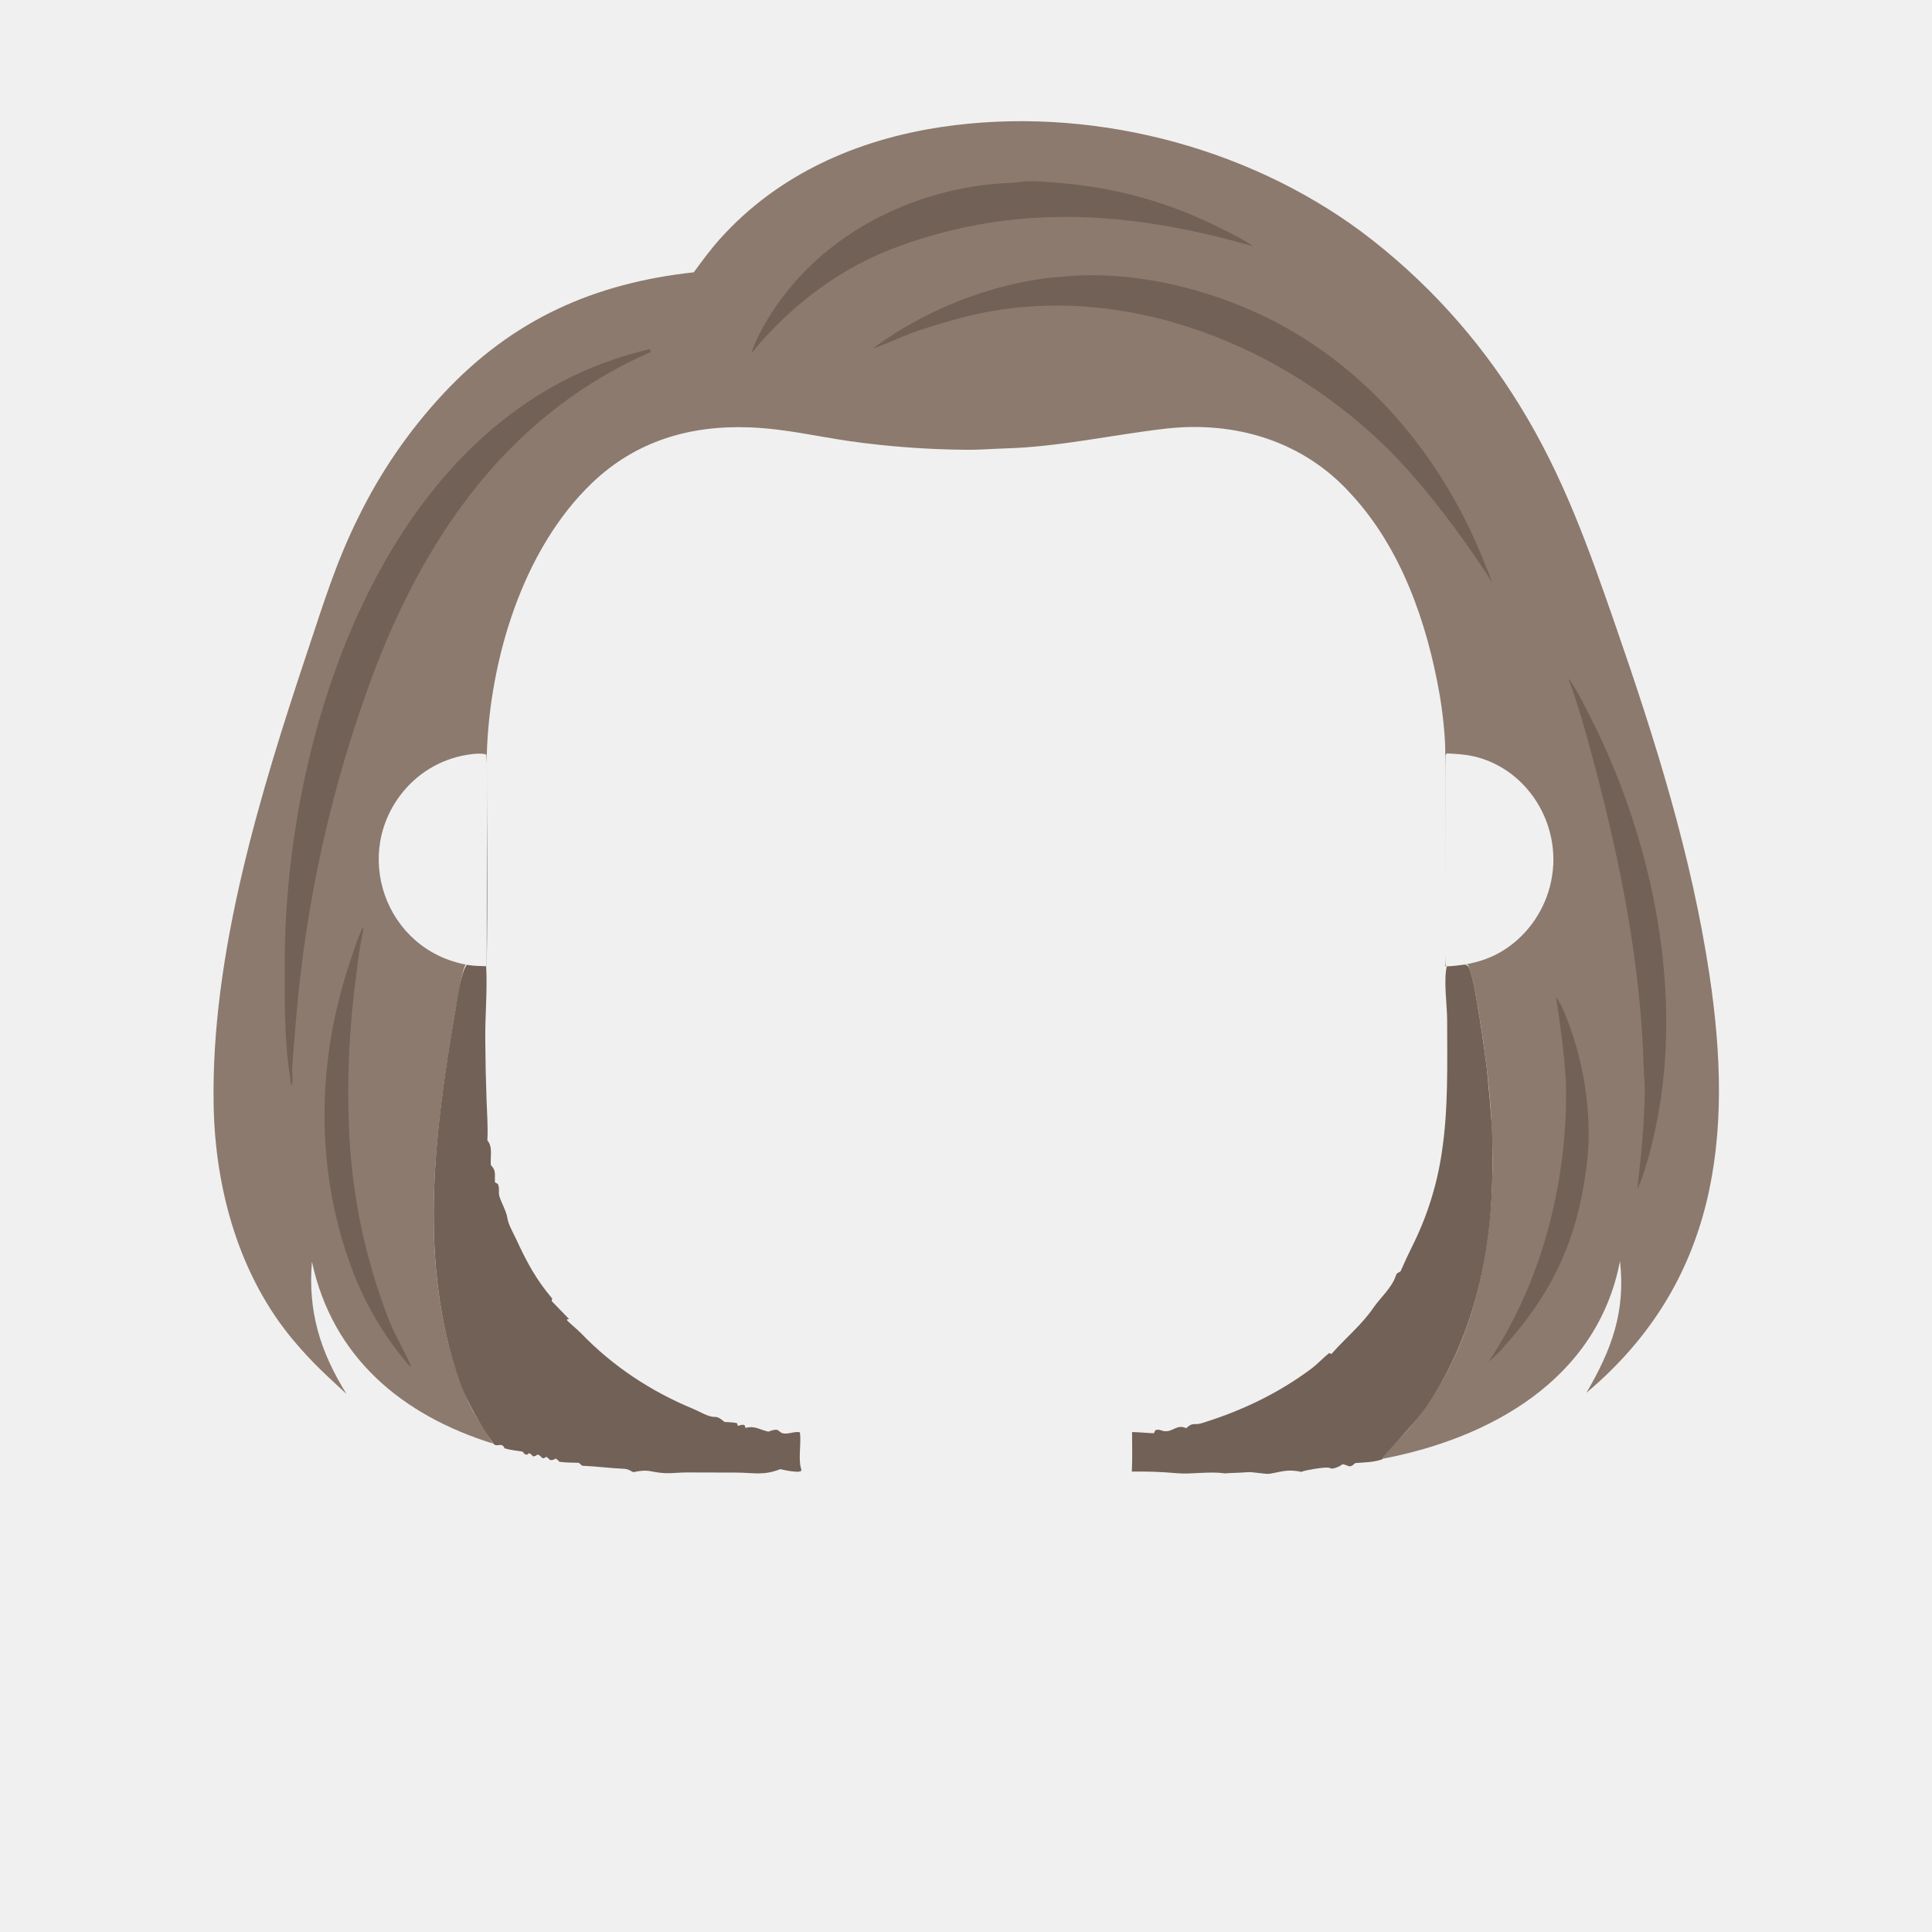
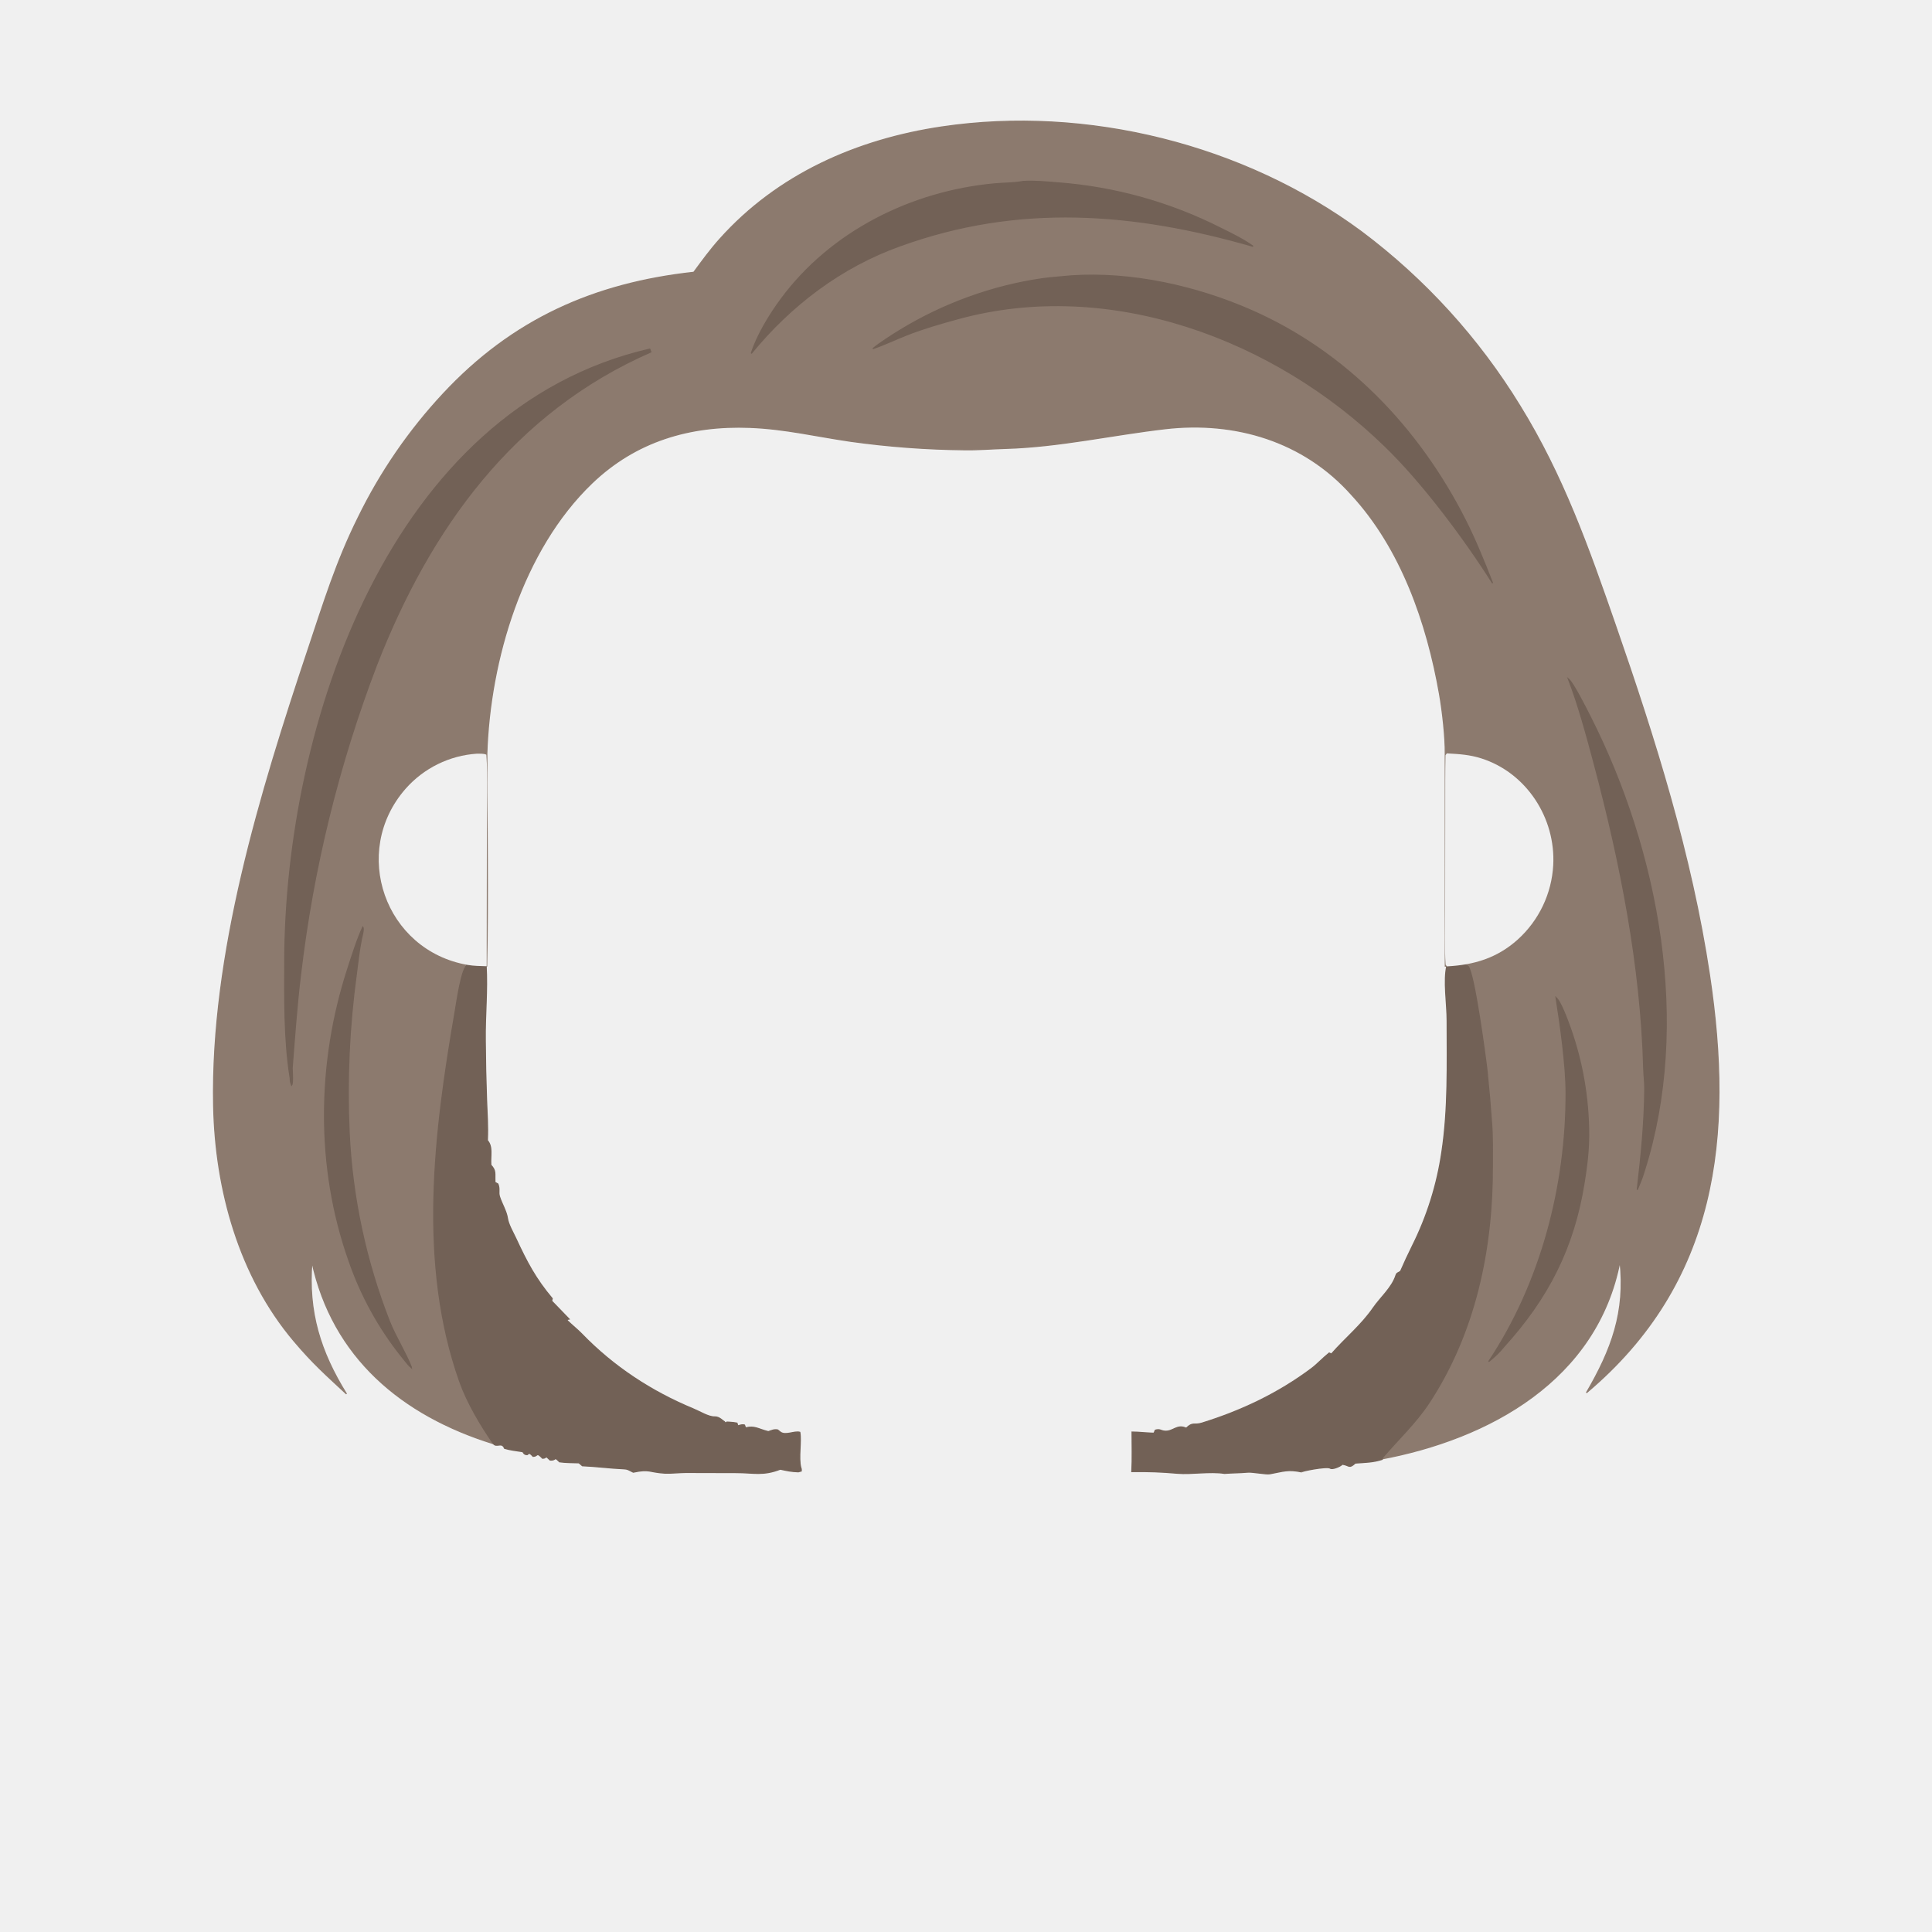
<svg xmlns="http://www.w3.org/2000/svg" version="1.1" viewBox="0 0 2048 2048" width="1024" height="1024">
  <defs>
    <mask id="facehole" maskUnits="userSpaceOnUse" x="0" y="0" width="2048" height="2048">
      <rect x="0" y="0" width="2048" height="2048" fill="white" />
      <path d="M 1533.68 798.613 C 1546.66 799.32 1557.8 799.941 1570.34 803.954 C 1618.2 819.269 1649.18 867.189 1646.49 917.096 C 1644.85 947.316 1631.33 975.662 1608.87 995.951 C 1586.91 1015.66 1562.54 1022.9 1533.67 1024.41 L 1532.38 1022.5 C 1531.22 1004.78 1531.9 981.123 1531.9 962.89 L 1531.99 854.537 C 1532.01 838.109 1531.91 817.251 1532.3 800.538 C 1532.76 799.896 1533.22 799.255 1533.68 798.613 z" fill="black" />
      <path d="M 515.884 1024.25 C 509.295 1024.06 502.266 1023.99 495.795 1022.87 C 407.909 1007.63 371.458 903.101 429.806 836.29 C 449.153 814.256 476.463 800.813 505.725 798.919 C 508.883 798.997 513.071 798.658 515.558 800.023 C 517.24 821.853 516.125 858.428 516.121 881.629 L 515.884 1024.25 z" fill="black" />
    </mask>
  </defs>
  <g mask="url(#facehole)">
-     <path transform="translate(0,0)" fill="rgb(140,122,110)" d="M 735.424 288.652 C 744.698 276.062 752.767 264.906 763.242 253.218 C 824.539 184.823 908.457 147.904 998.324 134.579 C 1151.91 111.806 1318.72 153.402 1443.45 245.824 C 1510.46 296.103 1567.34 358.618 1611.09 430.064 C 1656.98 504.381 1683.9 580.654 1712.36 662.664 C 1754.5 784.088 1792.9 905.823 1812.09 1033.23 C 1837.9 1204.66 1820.73 1359.32 1681.68 1476.4 C 1708.32 1430.73 1723.31 1390.81 1717.26 1336.82 C 1693.15 1462.54 1578.98 1525.44 1462.69 1546.92 C 1465.99 1541.79 1486.66 1522.27 1492.89 1515.03 C 1583.46 1409.81 1591.8 1257.93 1575.32 1126.53 C 1572.36 1103 1563.09 1036.69 1555.97 1022.47 C 1548.02 1023.23 1540.1 1024.13 1532.12 1024.15 L 1532.05 798.851 C 1532.22 780.926 1529.09 753.608 1525.97 735.755 C 1512.72 660.11 1485.35 581.184 1432.42 524.004 C 1381.96 467.593 1309.5 445.877 1235.29 454.424 C 1179.46 460.855 1122.62 473.727 1065.96 475.335 C 1051.62 475.742 1036.9 477.051 1022.36 476.773 C 981.98 476.364 941.668 473.362 901.673 467.788 C 865.23 462.511 832.186 454.481 794.927 453.037 C 731.332 450.571 673.834 467.527 627.297 512.237 C 553.827 582.824 519.227 699.333 516.053 798.796 C 516.013 872.042 517.514 951.274 515.878 1024.1 C 508.101 1023.97 501.51 1023.27 493.758 1022.49 C 490.387 1026.06 485.766 1054.39 484.658 1060.72 C 460.648 1197.88 439.123 1350.94 495.191 1483.23 C 502.486 1500.44 513.758 1514.47 522.372 1530.19 C 426.422 1500.24 352.578 1439.13 330.66 1337.42 C 326.27 1390.52 339.515 1432.88 367.28 1477.63 C 345.048 1456.95 331.656 1445.24 311.589 1421.47 C 253.691 1352.91 228.212 1261.3 226.471 1172.03 C 223.34 1011.55 275.936 840.182 326.533 688.733 C 343.183 638.896 356.464 595.379 379.859 548.391 C 403.24 500.496 433.597 456.335 469.94 417.352 C 543.359 338.621 629.555 300.26 735.424 288.652 z" />
-     <path transform="translate(0,0)" fill="rgb(114,97,86)" d="M 495.369 1022.23 C 499.952 1022.09 511.537 1021.38 515.292 1023.15 C 516.878 1050.33 514.08 1075.38 514.421 1103 C 514.55 1123.92 514.995 1144.84 515.756 1165.74 C 516.251 1181.24 517.378 1193.16 516.631 1208.89 C 522.48 1215.83 519.65 1224.2 520.299 1234.96 C 526.023 1241.22 524.26 1243.36 524.636 1253.33 L 527.797 1255.09 C 530.066 1260.78 527.894 1263.52 529.505 1268.57 C 531.837 1275.86 536.821 1283.95 537.905 1291.47 C 538.857 1298.07 543.927 1306.62 546.91 1313.05 C 558.423 1337.88 567.697 1355.53 585.351 1376.51 L 584.758 1379.13 L 603.238 1398.26 L 600.611 1398.78 C 601.012 1399.3 601.412 1399.83 601.812 1400.36 C 606.339 1404.77 612.29 1409.52 616.607 1413.99 C 650.074 1448.62 690.271 1475.03 734.721 1493.43 C 742.252 1496.55 751.073 1502.22 757.684 1501.98 C 762.595 1501.8 766.125 1506.28 768.426 1507.42 C 768.276 1507.34 778.067 1507.73 781.193 1508.56 L 782.195 1511.53 C 784.863 1510.74 786.571 1509.89 789.203 1510.63 L 790.28 1513.62 C 800.078 1511.24 803.209 1514.8 814.456 1517.63 C 818.148 1516.41 820.74 1515.05 824.447 1515.86 C 824.831 1516.18 825.215 1516.5 825.6 1516.83 L 827.011 1517.96 C 832.449 1522.38 842.179 1516.61 847.851 1518.32 C 849.604 1527.93 846.184 1545.36 848.828 1555.65 C 849.551 1558.47 849.389 1556.37 849.341 1559.32 L 846.233 1560.18 C 838.317 1559.83 834.972 1559.08 827.169 1557.37 C 808.486 1564.55 799.106 1560.99 780.09 1560.99 L 726.974 1560.85 C 721.114 1560.86 710.15 1561.92 705.28 1561.64 C 687.534 1560.59 689.096 1556.82 671.282 1560.56 L 669.776 1559.8 C 666.588 1558.17 665.229 1557.16 661.548 1557 C 646.751 1556.37 631.939 1554.37 617.109 1553.72 C 617.097 1553.72 613.566 1550.64 613.554 1550.64 C 606.798 1550.37 599.814 1550.53 593.137 1549.57 C 586.506 1542.99 590.735 1548.22 583.139 1547.71 C 576.934 1541.54 580.48 1545.75 575.139 1545.83 C 574.619 1545.29 574.091 1544.77 573.554 1544.25 C 568.48 1539.37 570.23 1543.75 565.071 1543.8 C 563.277 1541.92 563.2 1541.62 560.961 1540.4 L 558.839 1541.96 C 554.958 1542.09 555.03 1538.97 553.759 1538.77 C 547.521 1537.79 540.997 1537.12 534.889 1535.31 C 531.904 1527.84 526.341 1535.11 522.866 1530.11 C 509.533 1510.92 495.284 1486.91 487.402 1464.67 C 442.965 1339.3 460.364 1200.29 482.516 1072.15 C 484.373 1061.41 488.827 1028.34 495.369 1022.23 z" />
-     <path transform="translate(0,0)" fill="rgb(114,97,86)" d="M 1200.04 1518.03 C 1205.1 1517.95 1221.85 1519.61 1223.34 1519.16 L 1224.67 1516.07 C 1229.49 1514.61 1230.37 1516.69 1234.43 1517.1 C 1243.65 1518.04 1247.42 1509.34 1257.47 1513.98 C 1264.64 1506.95 1265.53 1511.24 1274.13 1508.57 C 1316.01 1495.58 1354.9 1477.15 1390.1 1450.84 C 1396.61 1445.99 1402.42 1439.45 1409.02 1434.26 L 1411.33 1435.35 C 1426.25 1418.33 1443.14 1404.77 1455.72 1386.48 C 1463.29 1375.49 1475.64 1364.97 1479.79 1351.9 C 1480.73 1348.91 1482.38 1349.49 1484.72 1347.54 C 1488.28 1339.31 1493.2 1328.74 1497.11 1320.91 C 1512.82 1289.55 1523.4 1255.88 1528.45 1221.17 C 1535.39 1175.26 1534.07 1128.02 1534.04 1081.78 C 1534.04 1064.52 1529.89 1038.85 1533.9 1023.25 C 1534.63 1022.76 1535 1022.44 1535.96 1022.25 C 1540.29 1021.39 1553.27 1021.17 1556.2 1024.27 C 1562.78 1031.24 1574.8 1121.35 1576.38 1135.45 C 1578.31 1154.08 1579.92 1172.75 1581.22 1191.43 C 1582.34 1205.68 1581.92 1220.67 1581.98 1235.1 C 1582.33 1323.73 1563.89 1412.52 1514.64 1487.3 C 1500.87 1508.22 1481.66 1526.3 1465.53 1545.17 L 1465.14 1547.01 C 1455.49 1550.15 1446.77 1550.16 1436.64 1550.9 C 1429.84 1557.18 1430.73 1553.26 1423.01 1552.14 C 1420.13 1554.83 1412.21 1557.88 1410.09 1556.31 C 1406.72 1553.83 1377.32 1559.76 1379.97 1560.31 C 1365.17 1557.23 1360.44 1559.63 1346.25 1562.22 C 1341.68 1563.05 1327.61 1559.97 1322.23 1560.57 C 1313.99 1561.3 1306.2 1561.23 1298 1561.84 C 1282.49 1559.42 1263.13 1562.97 1248.4 1561.72 C 1229.77 1560.14 1218.31 1559.74 1199.79 1559.95 C 1200.49 1547.32 1200.05 1530.95 1200.04 1518.03 z" />
-     <path transform="translate(0,0)" fill="rgb(114,97,86)" d="M 307.332 1141 C 301.208 1101.91 301.742 1058.45 301.846 1018.87 C 302.499 768.887 413.258 433.538 688.739 370.106 L 689.931 373.062 C 544.35 436.819 455.951 559.539 399.33 704.517 C 358.863 810.3 331.736 920.712 318.575 1033.2 C 314.712 1064.73 312.188 1100.16 309.688 1132.25 C 309.846 1135.7 310.767 1148.48 309.088 1150.4 C 306.932 1145.09 308.215 1144.59 307.332 1141 z" />
-     <path transform="translate(0,0)" fill="rgb(114,97,86)" d="M 1135.61 292.422 C 1199.62 288.126 1268.29 303.457 1326.66 329.129 C 1427.06 373.286 1503.83 453.784 1553.08 550.833 C 1564.02 572.394 1573.4 595.699 1582.21 618.177 C 1552.68 571.359 1507.65 510.976 1467.98 472.783 C 1351.01 358.995 1176.37 293.695 1015.49 337.838 C 997.306 342.826 979.437 347.937 961.86 354.788 C 949.615 359.56 937.708 365.358 925.305 369.573 C 931.64 364.152 946.411 354.703 954.069 350.032 C 999.851 322.105 1051.68 303.138 1104.8 295.477 C 1114.41 294.091 1125.78 293.407 1135.61 292.422 z" />
-     <path transform="translate(0,0)" fill="rgb(114,97,86)" d="M 1084.77 192.318 C 1097.23 191.616 1109.39 192.858 1121.81 193.849 C 1181.9 198.434 1240.51 214.818 1294.27 242.064 C 1306.03 247.901 1317.56 253.447 1328.29 261.074 C 1201.69 224.586 1079.82 215.037 954.253 260.542 C 891.818 282.738 838.02 323.6 796.389 374.642 C 802.415 355.487 815.931 333.404 828.018 317.034 C 880.857 245.477 966.191 203.13 1053.85 194.938 C 1063.8 194.008 1073.25 194.21 1083.21 192.582 L 1084.77 192.318 z" />
-     <path transform="translate(0,0)" fill="rgb(114,97,86)" d="M 1662.48 719.558 C 1667.62 723.638 1681.37 751.138 1685.44 759.162 C 1758.42 902.943 1792.51 1085.66 1742.95 1241.51 C 1740.74 1249.01 1738.65 1253.91 1735.55 1261.16 C 1739.73 1224.88 1743.24 1190.71 1743.53 1154.12 C 1743.59 1147.31 1742.61 1140.29 1742.43 1133.29 C 1739.6 1024.07 1717.86 914.64 1689.83 809.268 C 1682.45 781.519 1672.93 746.343 1662.48 719.558 z" />
-     <path transform="translate(0,0)" fill="rgb(114,97,86)" d="M 384.59 982.794 C 386.052 984.963 383.597 993.013 383.003 996.052 C 380.629 1008.19 379.286 1020.41 377.717 1032.67 C 370.129 1088.26 367.585 1144.42 370.117 1200.46 C 373.323 1269.22 387.803 1336.99 412.979 1401.05 C 419.26 1416.84 430.31 1434.3 436.238 1449.68 L 433.848 1447.6 L 436.058 1449.77 C 435.796 1448.49 435.06 1448.46 433.464 1447.23 L 434.654 1448.64 C 431.786 1445.69 428.402 1441.25 425.727 1437.97 C 401.367 1407.43 382.444 1372.93 369.788 1335.97 C 334.915 1237.08 336.345 1126.98 368.471 1027.55 C 372.664 1014.57 378.856 994.82 384.59 982.794 z" />
-     <path transform="translate(0,0)" fill="rgb(114,97,86)" d="M 1649.48 1057.42 C 1653.22 1060.82 1657.6 1071.62 1659.57 1076.45 C 1673.79 1111.83 1681.94 1149.36 1683.68 1187.45 C 1684.97 1211.83 1683 1230.27 1679.18 1254.07 C 1668.13 1323.02 1640.92 1376 1594.23 1427.49 C 1589.34 1433.72 1584.12 1438.34 1578.08 1443.36 C 1633.37 1360.55 1660.49 1257.2 1660.12 1157.78 C 1660.02 1129.06 1653.94 1085.42 1649.48 1057.42 z" />
+     <path transform="translate(0,0)" fill="rgb(140,122,110)" d="M 735.424 288.652 C 744.698 276.062 752.767 264.906 763.242 253.218 C 824.539 184.823 908.457 147.904 998.324 134.579 C 1151.91 111.806 1318.72 153.402 1443.45 245.824 C 1510.46 296.103 1567.34 358.618 1611.09 430.064 C 1656.98 504.381 1683.9 580.654 1712.36 662.664 C 1754.5 784.088 1792.9 905.823 1812.09 1033.23 C 1837.9 1204.66 1820.73 1359.32 1681.68 1476.4 C 1708.32 1430.73 1723.31 1390.81 1717.26 1336.82 C 1693.15 1462.54 1578.98 1525.44 1462.69 1546.92 C 1465.99 1541.79 1486.66 1522.27 1492.89 1515.03 C 1583.46 1409.81 1591.8 1257.93 1575.32 1126.53 C 1572.36 1103 1563.09 1036.69 1555.97 1022.47 C 1548.02 1023.23 1540.1 1024.13 1532.12 1024.15 L 1532.05 798.851 C 1532.22 780.926 1529.09 753.608 1525.97 735.755 C 1512.72 660.11 1485.35 581.184 1432.42 524.004 C 1381.96 467.593 1309.5 445.877 1235.29 454.424 C 1179.46 460.855 1122.62 473.727 1065.96 475.335 C 1051.62 475.742 1036.9 477.051 1022.36 476.773 C 981.98 476.364 941.668 473.362 901.673 467.788 C 865.23 462.511 832.186 454.481 794.927 453.037 C 731.332 450.571 673.834 467.527 627.297 512.237 C 553.827 582.824 519.227 699.333 516.053 798.796 C 516.013 872.042 517.514 951.274 515.878 1024.1 C 508.101 1023.97 501.51 1023.27 493.758 1022.49 C 490.387 1026.06 485.766 1054.39 484.658 1060.72 C 460.648 1197.88 439.123 1350.94 495.191 1483.23 C 502.486 1500.44 513.758 1514.47 522.372 1530.19 C 426.422 1500.24 352.578 1439.13 330.66 1337.42 C 326.27 1390.52 339.515 1432.88 367.28 1477.63 C 345.048 1456.95 331.656 1445.24 311.589 1421.47 C 253.691 1352.91 228.212 1261.3 226.471 1172.03 C 223.34 1011.55 275.936 840.182 326.533 688.733 C 343.183 638.896 356.464 595.379 379.859 548.391 C 403.24 500.496 433.597 456.335 469.94 417.352 C 543.359 338.621 629.555 300.26 735.424 288.652 z" stroke="rgb(140,122,110)" stroke-width="1.2" />
+     <path transform="translate(0,0)" fill="rgb(114,97,86)" d="M 495.369 1022.23 C 499.952 1022.09 511.537 1021.38 515.292 1023.15 C 516.878 1050.33 514.08 1075.38 514.421 1103 C 514.55 1123.92 514.995 1144.84 515.756 1165.74 C 516.251 1181.24 517.378 1193.16 516.631 1208.89 C 522.48 1215.83 519.65 1224.2 520.299 1234.96 C 526.023 1241.22 524.26 1243.36 524.636 1253.33 L 527.797 1255.09 C 530.066 1260.78 527.894 1263.52 529.505 1268.57 C 531.837 1275.86 536.821 1283.95 537.905 1291.47 C 538.857 1298.07 543.927 1306.62 546.91 1313.05 C 558.423 1337.88 567.697 1355.53 585.351 1376.51 L 584.758 1379.13 L 603.238 1398.26 L 600.611 1398.78 C 601.012 1399.3 601.412 1399.83 601.812 1400.36 C 606.339 1404.77 612.29 1409.52 616.607 1413.99 C 650.074 1448.62 690.271 1475.03 734.721 1493.43 C 742.252 1496.55 751.073 1502.22 757.684 1501.98 C 762.595 1501.8 766.125 1506.28 768.426 1507.42 C 768.276 1507.34 778.067 1507.73 781.193 1508.56 L 782.195 1511.53 C 784.863 1510.74 786.571 1509.89 789.203 1510.63 L 790.28 1513.62 C 800.078 1511.24 803.209 1514.8 814.456 1517.63 C 818.148 1516.41 820.74 1515.05 824.447 1515.86 C 824.831 1516.18 825.215 1516.5 825.6 1516.83 L 827.011 1517.96 C 832.449 1522.38 842.179 1516.61 847.851 1518.32 C 849.604 1527.93 846.184 1545.36 848.828 1555.65 C 849.551 1558.47 849.389 1556.37 849.341 1559.32 L 846.233 1560.18 C 838.317 1559.83 834.972 1559.08 827.169 1557.37 C 808.486 1564.55 799.106 1560.99 780.09 1560.99 L 726.974 1560.85 C 721.114 1560.86 710.15 1561.92 705.28 1561.64 C 687.534 1560.59 689.096 1556.82 671.282 1560.56 L 669.776 1559.8 C 666.588 1558.17 665.229 1557.16 661.548 1557 C 646.751 1556.37 631.939 1554.37 617.109 1553.72 C 617.097 1553.72 613.566 1550.64 613.554 1550.64 C 606.798 1550.37 599.814 1550.53 593.137 1549.57 C 586.506 1542.99 590.735 1548.22 583.139 1547.71 C 576.934 1541.54 580.48 1545.75 575.139 1545.83 C 574.619 1545.29 574.091 1544.77 573.554 1544.25 C 568.48 1539.37 570.23 1543.75 565.071 1543.8 C 563.277 1541.92 563.2 1541.62 560.961 1540.4 L 558.839 1541.96 C 554.958 1542.09 555.03 1538.97 553.759 1538.77 C 547.521 1537.79 540.997 1537.12 534.889 1535.31 C 531.904 1527.84 526.341 1535.11 522.866 1530.11 C 509.533 1510.92 495.284 1486.91 487.402 1464.67 C 442.965 1339.3 460.364 1200.29 482.516 1072.15 C 484.373 1061.41 488.827 1028.34 495.369 1022.23 z" stroke="rgb(114,97,86)" stroke-width="1.2" />
+     <path transform="translate(0,0)" fill="rgb(114,97,86)" d="M 1200.04 1518.03 C 1205.1 1517.95 1221.85 1519.61 1223.34 1519.16 L 1224.67 1516.07 C 1229.49 1514.61 1230.37 1516.69 1234.43 1517.1 C 1243.65 1518.04 1247.42 1509.34 1257.47 1513.98 C 1264.64 1506.95 1265.53 1511.24 1274.13 1508.57 C 1316.01 1495.58 1354.9 1477.15 1390.1 1450.84 C 1396.61 1445.99 1402.42 1439.45 1409.02 1434.26 L 1411.33 1435.35 C 1426.25 1418.33 1443.14 1404.77 1455.72 1386.48 C 1463.29 1375.49 1475.64 1364.97 1479.79 1351.9 C 1480.73 1348.91 1482.38 1349.49 1484.72 1347.54 C 1488.28 1339.31 1493.2 1328.74 1497.11 1320.91 C 1512.82 1289.55 1523.4 1255.88 1528.45 1221.17 C 1535.39 1175.26 1534.07 1128.02 1534.04 1081.78 C 1534.04 1064.52 1529.89 1038.85 1533.9 1023.25 C 1534.63 1022.76 1535 1022.44 1535.96 1022.25 C 1540.29 1021.39 1553.27 1021.17 1556.2 1024.27 C 1562.78 1031.24 1574.8 1121.35 1576.38 1135.45 C 1578.31 1154.08 1579.92 1172.75 1581.22 1191.43 C 1582.34 1205.68 1581.92 1220.67 1581.98 1235.1 C 1582.33 1323.73 1563.89 1412.52 1514.64 1487.3 C 1500.87 1508.22 1481.66 1526.3 1465.53 1545.17 L 1465.14 1547.01 C 1455.49 1550.15 1446.77 1550.16 1436.64 1550.9 C 1429.84 1557.18 1430.73 1553.26 1423.01 1552.14 C 1420.13 1554.83 1412.21 1557.88 1410.09 1556.31 C 1406.72 1553.83 1377.32 1559.76 1379.97 1560.31 C 1365.17 1557.23 1360.44 1559.63 1346.25 1562.22 C 1341.68 1563.05 1327.61 1559.97 1322.23 1560.57 C 1313.99 1561.3 1306.2 1561.23 1298 1561.84 C 1282.49 1559.42 1263.13 1562.97 1248.4 1561.72 C 1229.77 1560.14 1218.31 1559.74 1199.79 1559.95 C 1200.49 1547.32 1200.05 1530.95 1200.04 1518.03 z" stroke="rgb(114,97,86)" stroke-width="1.2" />
+     <path transform="translate(0,0)" fill="rgb(114,97,86)" d="M 307.332 1141 C 301.208 1101.91 301.742 1058.45 301.846 1018.87 C 302.499 768.887 413.258 433.538 688.739 370.106 L 689.931 373.062 C 544.35 436.819 455.951 559.539 399.33 704.517 C 358.863 810.3 331.736 920.712 318.575 1033.2 C 314.712 1064.73 312.188 1100.16 309.688 1132.25 C 309.846 1135.7 310.767 1148.48 309.088 1150.4 C 306.932 1145.09 308.215 1144.59 307.332 1141 z" stroke="rgb(114,97,86)" stroke-width="1.2" />
+     <path transform="translate(0,0)" fill="rgb(114,97,86)" d="M 1135.61 292.422 C 1199.62 288.126 1268.29 303.457 1326.66 329.129 C 1427.06 373.286 1503.83 453.784 1553.08 550.833 C 1564.02 572.394 1573.4 595.699 1582.21 618.177 C 1552.68 571.359 1507.65 510.976 1467.98 472.783 C 1351.01 358.995 1176.37 293.695 1015.49 337.838 C 997.306 342.826 979.437 347.937 961.86 354.788 C 949.615 359.56 937.708 365.358 925.305 369.573 C 931.64 364.152 946.411 354.703 954.069 350.032 C 999.851 322.105 1051.68 303.138 1104.8 295.477 C 1114.41 294.091 1125.78 293.407 1135.61 292.422 z" stroke="rgb(114,97,86)" stroke-width="1.2" />
+     <path transform="translate(0,0)" fill="rgb(114,97,86)" d="M 1084.77 192.318 C 1097.23 191.616 1109.39 192.858 1121.81 193.849 C 1181.9 198.434 1240.51 214.818 1294.27 242.064 C 1306.03 247.901 1317.56 253.447 1328.29 261.074 C 1201.69 224.586 1079.82 215.037 954.253 260.542 C 891.818 282.738 838.02 323.6 796.389 374.642 C 802.415 355.487 815.931 333.404 828.018 317.034 C 880.857 245.477 966.191 203.13 1053.85 194.938 C 1063.8 194.008 1073.25 194.21 1083.21 192.582 L 1084.77 192.318 z" stroke="rgb(114,97,86)" stroke-width="1.2" />
+     <path transform="translate(0,0)" fill="rgb(114,97,86)" d="M 1662.48 719.558 C 1667.62 723.638 1681.37 751.138 1685.44 759.162 C 1758.42 902.943 1792.51 1085.66 1742.95 1241.51 C 1740.74 1249.01 1738.65 1253.91 1735.55 1261.16 C 1739.73 1224.88 1743.24 1190.71 1743.53 1154.12 C 1743.59 1147.31 1742.61 1140.29 1742.43 1133.29 C 1739.6 1024.07 1717.86 914.64 1689.83 809.268 C 1682.45 781.519 1672.93 746.343 1662.48 719.558 z" stroke="rgb(114,97,86)" stroke-width="1.2" />
+     <path transform="translate(0,0)" fill="rgb(114,97,86)" d="M 384.59 982.794 C 386.052 984.963 383.597 993.013 383.003 996.052 C 380.629 1008.19 379.286 1020.41 377.717 1032.67 C 370.129 1088.26 367.585 1144.42 370.117 1200.46 C 373.323 1269.22 387.803 1336.99 412.979 1401.05 C 419.26 1416.84 430.31 1434.3 436.238 1449.68 L 433.848 1447.6 L 436.058 1449.77 C 435.796 1448.49 435.06 1448.46 433.464 1447.23 L 434.654 1448.64 C 431.786 1445.69 428.402 1441.25 425.727 1437.97 C 401.367 1407.43 382.444 1372.93 369.788 1335.97 C 334.915 1237.08 336.345 1126.98 368.471 1027.55 C 372.664 1014.57 378.856 994.82 384.59 982.794 z" stroke="rgb(114,97,86)" stroke-width="1.2" />
+     <path transform="translate(0,0)" fill="rgb(114,97,86)" d="M 1649.48 1057.42 C 1653.22 1060.82 1657.6 1071.62 1659.57 1076.45 C 1673.79 1111.83 1681.94 1149.36 1683.68 1187.45 C 1684.97 1211.83 1683 1230.27 1679.18 1254.07 C 1668.13 1323.02 1640.92 1376 1594.23 1427.49 C 1589.34 1433.72 1584.12 1438.34 1578.08 1443.36 C 1633.37 1360.55 1660.49 1257.2 1660.12 1157.78 C 1660.02 1129.06 1653.94 1085.42 1649.48 1057.42 z" stroke="rgb(114,97,86)" stroke-width="1.2" />
  </g>
</svg>
